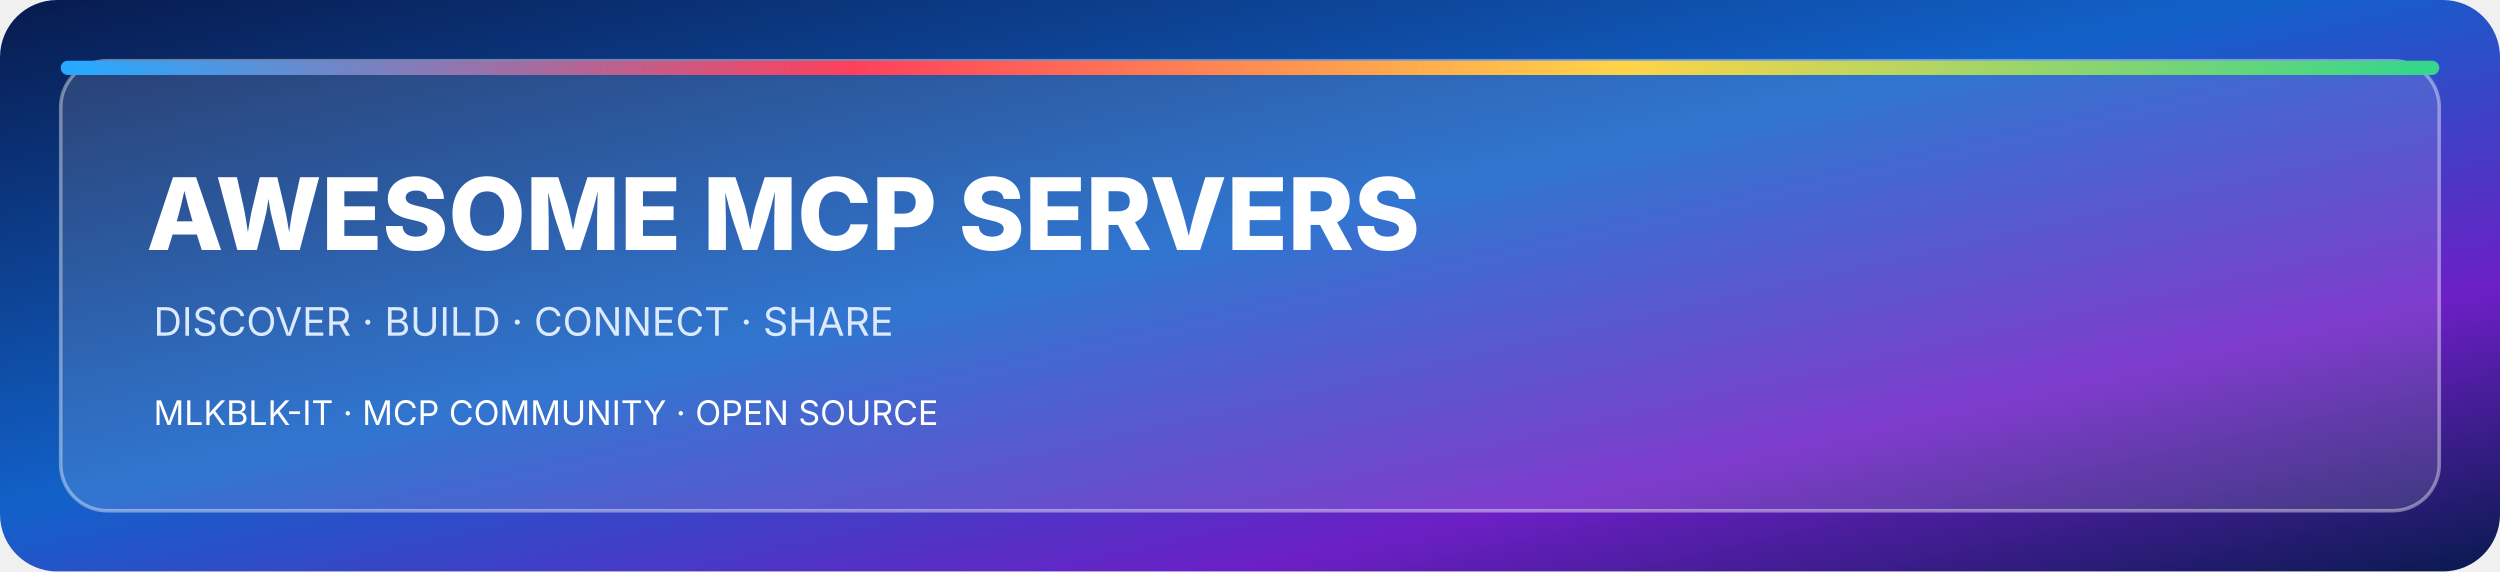
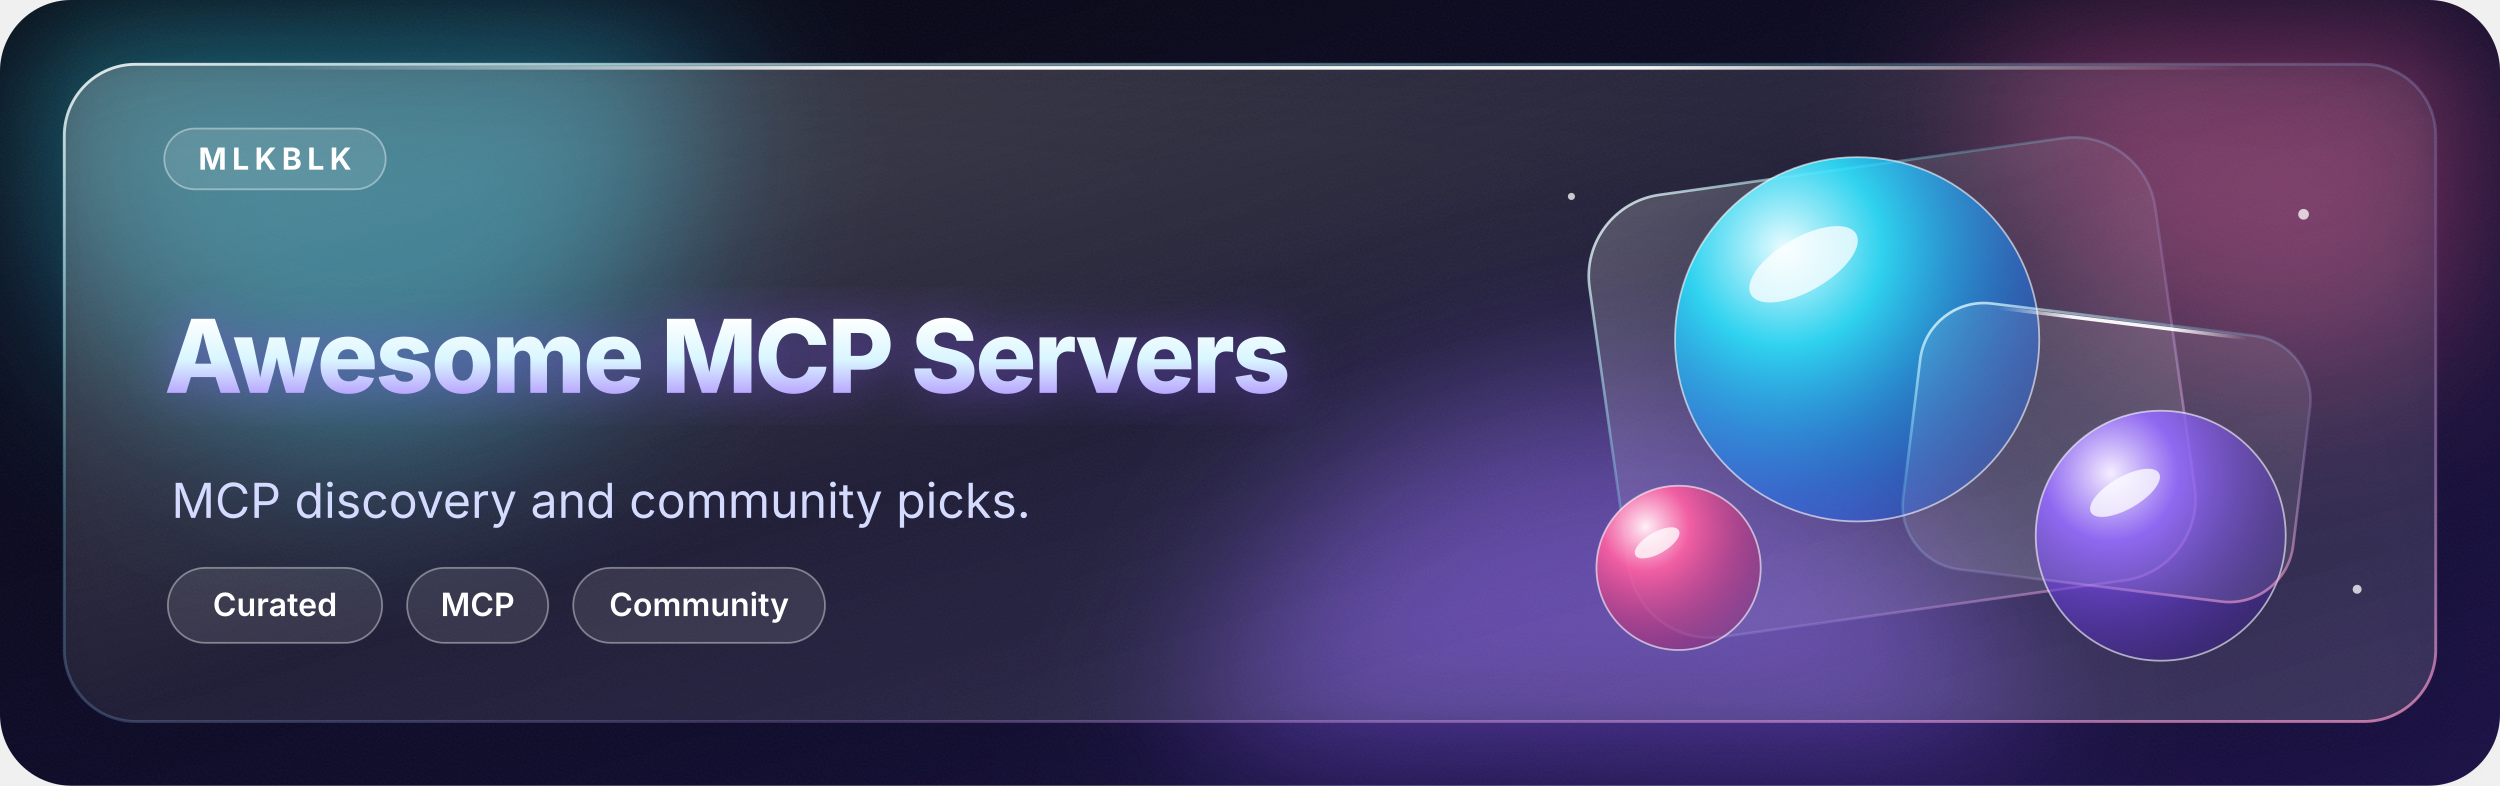
- <svg xmlns="http://www.w3.org/2000/svg" viewBox="0 0 1400 320">
+ <svg xmlns="http://www.w3.org/2000/svg" viewBox="0 0 1400 440" role="img" aria-label="Awesome MCP Servers by MLKBLK">
  <defs>
-     <linearGradient id="b" x2="1" y2="1">
-       <stop stop-color="#071a4d" />
-       <stop offset=".45" stop-color="#1261c9" />
-       <stop offset=".75" stop-color="#6c1fc5" />
-       <stop offset="1" stop-color="#071a4d" />
+     <clipPath id="k">
+       <rect width="1400" height="440" rx="40" />
+     </clipPath>
+     <linearGradient id="bg" x1="0" y1="0" x2="1" y2="1">
+       <stop offset="0" stop-color="#05060f" />
+       <stop offset=".6" stop-color="#0d0a2b" />
+       <stop offset="1" stop-color="#1a0f45" />
    </linearGradient>
-     <linearGradient id="s">
-       <stop stop-color="#28a9ff" />
-       <stop offset=".33" stop-color="#ff405c" />
-       <stop offset=".66" stop-color="#ffd447" />
-       <stop offset="1" stop-color="#36d68b" />
+     <linearGradient id="gl" x1="0" y1="0" x2="1" y2="1">
+       <stop offset="0" stop-color="#fff" stop-opacity=".22" />
+       <stop offset=".5" stop-color="#fff" stop-opacity=".06" />
+       <stop offset="1" stop-color="#fff" stop-opacity=".12" />
    </linearGradient>
+     <linearGradient id="ed" x1="0" y1="0" x2="1" y2="1">
+       <stop offset="0" stop-color="#fff" stop-opacity=".85" />
+       <stop offset=".35" stop-color="#7df3ff" stop-opacity=".25" />
+       <stop offset=".65" stop-color="#c9a8ff" stop-opacity=".2" />
+       <stop offset="1" stop-color="#ff9ccb" stop-opacity=".7" />
+     </linearGradient>
+     <linearGradient id="sp" x1="0" y1="0" x2="1" y2="0">
+       <stop offset="0" stop-color="#fff" stop-opacity="0" />
+       <stop offset=".3" stop-color="#fff" stop-opacity=".95" />
+       <stop offset=".7" stop-color="#fff" stop-opacity=".95" />
+       <stop offset="1" stop-color="#fff" stop-opacity="0" />
+     </linearGradient>
+     <linearGradient id="ik" x1="0" y1="0" x2="0" y2="1">
+       <stop offset="0" stop-color="#fff" />
+       <stop offset=".55" stop-color="#d9f6ff" />
+       <stop offset="1" stop-color="#b9a6ff" />
+     </linearGradient>
+     <radialGradient id="c" cx=".3" cy=".25" r=".9">
+       <stop offset="0" stop-color="#eafcff" />
+       <stop offset=".3" stop-color="#2de2ff" stop-opacity=".9" />
+       <stop offset="1" stop-color="#0a4bff" stop-opacity=".3" />
+     </radialGradient>
+     <radialGradient id="v" cx=".3" cy=".25" r=".9">
+       <stop offset="0" stop-color="#f3ecff" />
+       <stop offset=".3" stop-color="#8a5bff" stop-opacity=".9" />
+       <stop offset="1" stop-color="#34158f" stop-opacity=".3" />
+     </radialGradient>
+     <radialGradient id="r" cx=".3" cy=".25" r=".9">
+       <stop offset="0" stop-color="#fff0f7" />
+       <stop offset=".3" stop-color="#ff5fa2" stop-opacity=".9" />
+       <stop offset="1" stop-color="#9c1458" stop-opacity=".3" />
+     </radialGradient>
+     <filter id="b" x="-60%" y="-60%" width="220%" height="220%">
+       <feGaussianBlur stdDeviation="50" />
+     </filter>
+     <filter id="g" x="-20%" y="-40%" width="140%" height="180%">
+       <feGaussianBlur stdDeviation="14" />
+     </filter>
+     <filter id="s" x="-20%" y="-20%" width="140%" height="160%">
+       <feDropShadow dx="0" dy="24" stdDeviation="24" flood-color="#000" flood-opacity=".45" />
+     </filter>
+     <filter id="n">
+       <feTurbulence type="fractalNoise" baseFrequency=".85" numOctaves="2" seed="7" />
+       <feColorMatrix values="0 0 0 0 1 0 0 0 0 1 0 0 0 0 1 .6 0 0 0 0" />
+     </filter>
  </defs>
-   <rect width="1400" height="320" rx="32" fill="url(#b)" />
-   <rect x="34" y="34" width="1332" height="252" rx="26" fill="#fff" fill-opacity=".13" stroke="#fff" stroke-opacity=".4" stroke-width="2" />
-   <rect x="34" y="34" width="1332" height="8" rx="4" fill="url(#s)" />
-   <g font-family="Inter,Segoe UI,Arial,sans-serif" fill="#fff">
-     <text x="82" y="140" font-size="56" font-weight="800">AWESOME MCP SERVERS</text>
-     <text x="86" y="188" font-size="22" fill="#dbeafe">DISCOVER · BUILD · CONNECT · SHARE</text>
-     <text x="86" y="238" font-size="19">MLKBLK-IT · MCP COMMUNITY · OPEN SOURCE</text>
+   <g clip-path="url(#k)">
+     <rect width="1400" height="440" fill="url(#bg)" />
+     <circle cx="200" cy="60" r="190" fill="#2de2ff" opacity=".45" filter="url(#b)" />
+     <circle cx="900" cy="450" r="230" fill="#8a5bff" opacity=".55" filter="url(#b)" />
+     <circle cx="1280" cy="40" r="170" fill="#ff5fa2" opacity=".42" filter="url(#b)" />
+     <rect width="1400" height="440" filter="url(#n)" opacity=".07" />
+   </g>
+   <rect x="36" y="36" width="1328" height="368" rx="40" fill="url(#gl)" stroke="url(#ed)" stroke-width="1.6" filter="url(#s)" />
+   <rect x="140" y="37" width="1120" height="2" rx="1" fill="url(#sp)" />
+   <g font-family="Inter,'Segoe UI Variable Display','SF Pro Display',system-ui,Arial,sans-serif">
+     <rect x="92" y="72" width="124" height="34" rx="17" fill="#fff" fill-opacity=".10" stroke="#fff" stroke-opacity=".4" />
+     <text x="154" y="95" font-size="17" font-weight="700" letter-spacing="3" text-anchor="middle" fill="#fff">MLKBLK</text>
+     <text x="92" y="220" font-size="57" font-weight="800" letter-spacing="-1.5" fill="#8a5bff" opacity=".5" filter="url(#g)">Awesome MCP Servers</text>
+     <text x="92" y="220" font-size="57" font-weight="800" letter-spacing="-1.5" fill="url(#ik)">Awesome MCP Servers</text>
+     <text x="96" y="290" font-size="27" fill="#d5dbff">MCP discovery and community picks.</text>
+     <g font-size="18" font-weight="600" fill="#fff">
+       <rect x="94" y="318" width="120" height="42" rx="21" fill="#fff" fill-opacity=".10" stroke="#fff" stroke-opacity=".4" />
+       <text x="154.0" y="345" text-anchor="middle">Curated</text>
+       <rect x="228" y="318" width="79" height="42" rx="21" fill="#fff" fill-opacity=".10" stroke="#fff" stroke-opacity=".4" />
+       <text x="267.5" y="345" text-anchor="middle">MCP</text>
+       <rect x="321" y="318" width="141" height="42" rx="21" fill="#fff" fill-opacity=".10" stroke="#fff" stroke-opacity=".4" />
+       <text x="391.5" y="345" text-anchor="middle">Community</text>
+     </g>
+   </g>
+   <g transform="rotate(-8 1060 220)">
+     <rect x="900" y="92" width="320" height="250" rx="46" fill="url(#gl)" stroke="url(#ed)" stroke-width="1.5" />
+   </g>
+   <circle cx="1040" cy="190" r="102" fill="url(#c)" stroke="#fff" stroke-opacity=".6" />
+   <circle cx="1210" cy="300" r="70" fill="url(#v)" stroke="#fff" stroke-opacity=".6" />
+   <circle cx="940" cy="318" r="46" fill="url(#r)" stroke="#fff" stroke-opacity=".6" />
+   <g transform="rotate(7 1160 250)">
+     <rect x="1070" y="176" width="220" height="150" rx="36" fill="#fff" fill-opacity=".10" stroke="url(#ed)" stroke-width="1.5" />
+     <rect x="1110" y="177" width="140" height="2" rx="1" fill="url(#sp)" />
+   </g>
+   <g fill="#fff" fill-opacity=".75">
+     <ellipse cx="1010" cy="148" rx="34" ry="15" transform="rotate(-30 1010 148)" />
+     <ellipse cx="1190" cy="276" rx="22" ry="9" transform="rotate(-30 1190 276)" />
+     <ellipse cx="928" cy="304" rx="14" ry="6" transform="rotate(-30 928 304)" />
+     <circle cx="1290" cy="120" r="3" />
+     <circle cx="880" cy="110" r="2" />
+     <circle cx="1320" cy="330" r="2.5" />
  </g>
</svg>
